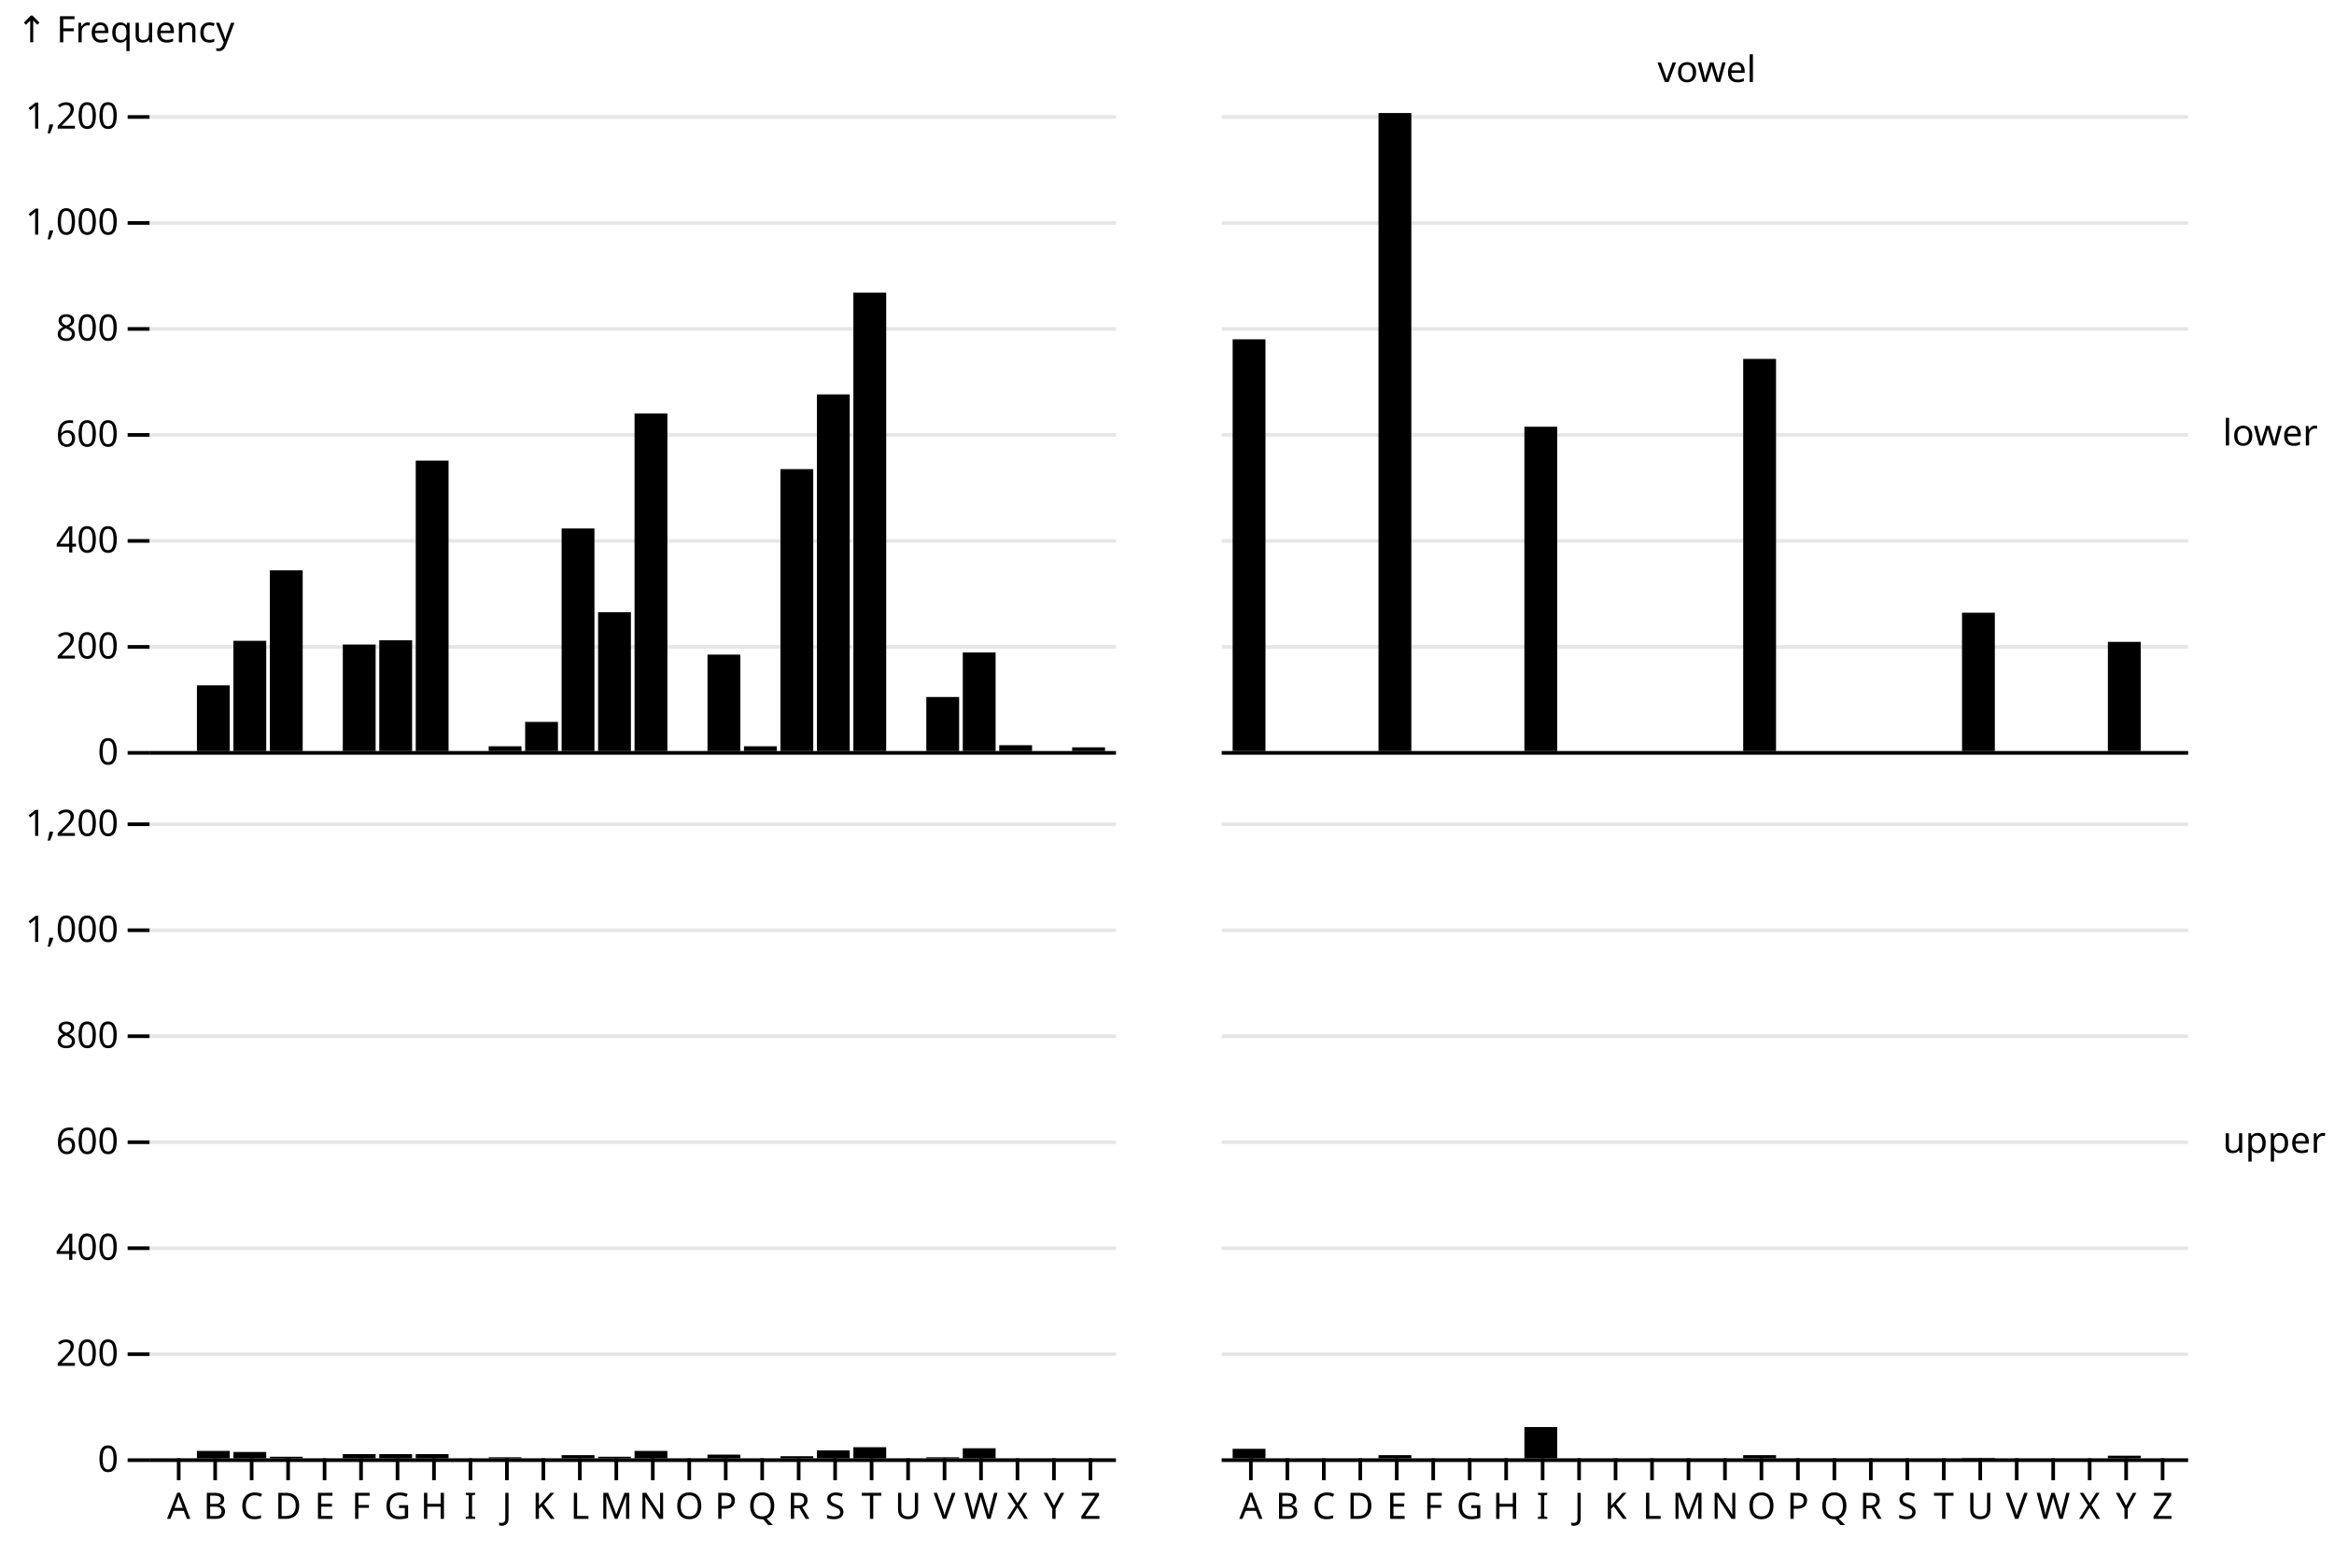
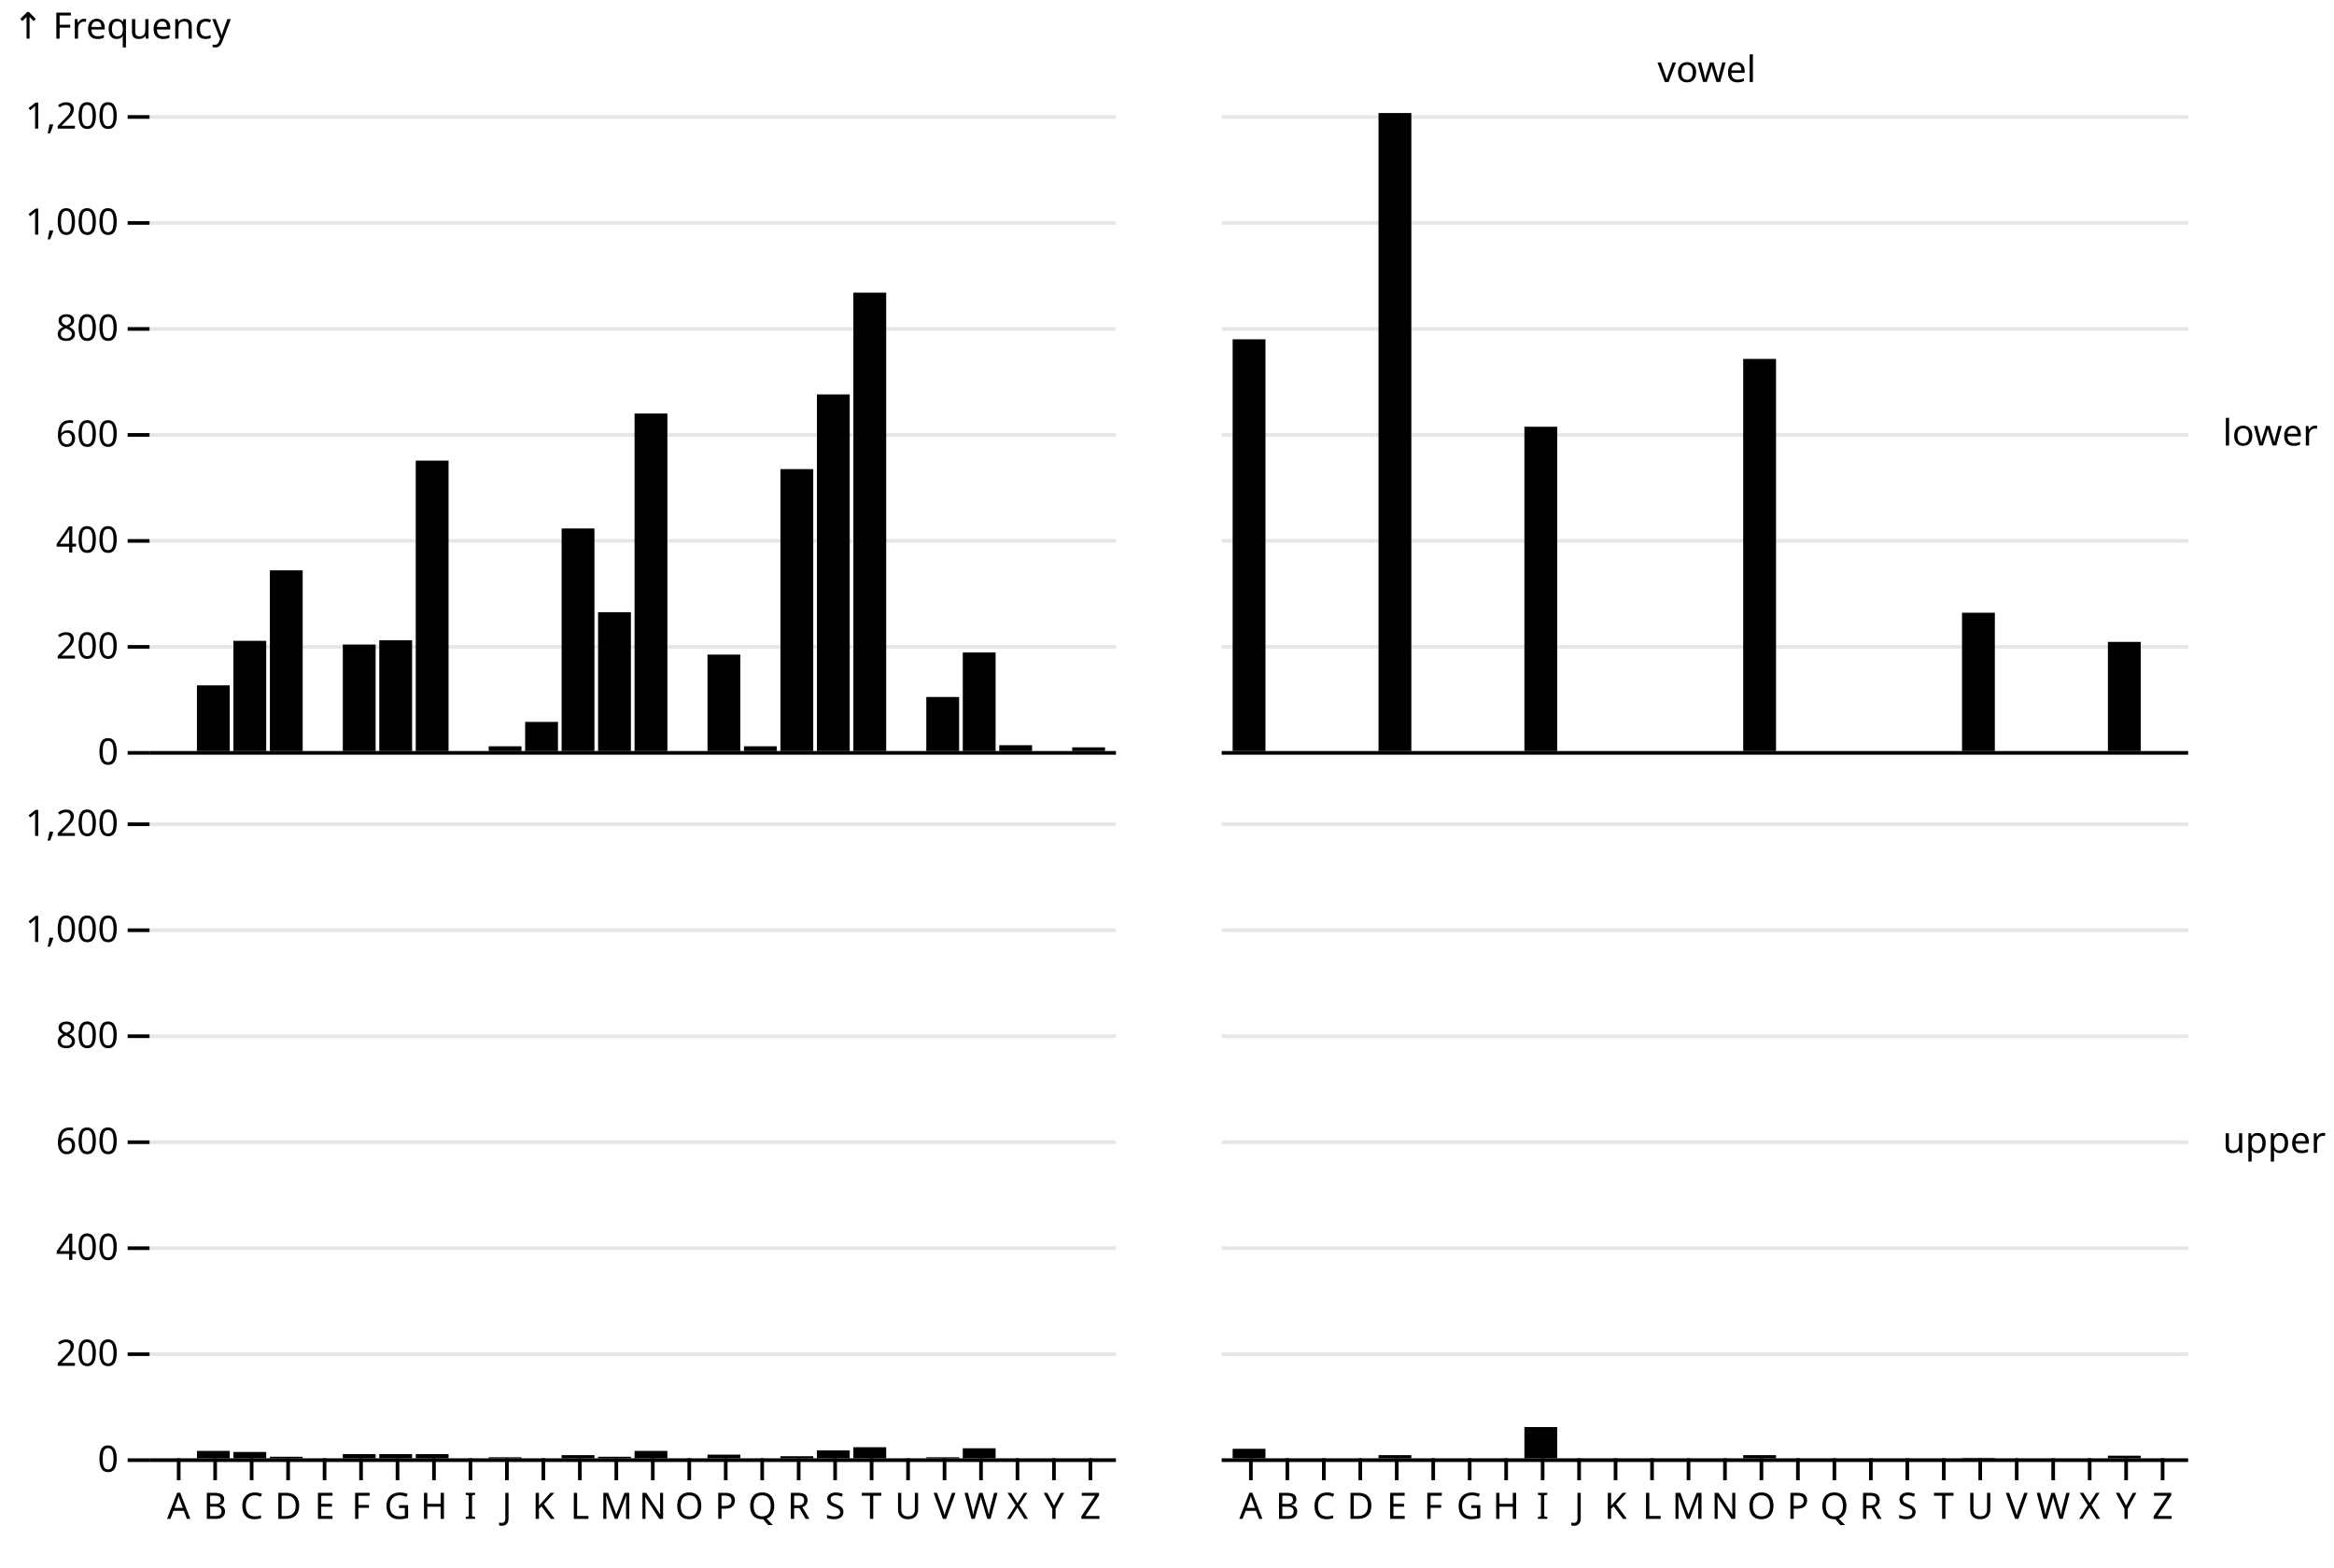
<svg xmlns="http://www.w3.org/2000/svg" class="plot" fill="currentColor" font-family="system-ui, sans-serif" font-size="10" text-anchor="middle" width="640" height="430" viewBox="0 0 640 430">
  <style>
    .plot {
      display: block;
      background: white;
      height: auto;
      height: intrinsic;
      max-width: 100%;
    }

    .plot text,
    .plot tspan {
      white-space: pre;
    }
  </style>
  <g aria-label="facet" transform="translate(1,1)">
    <g aria-label="fx-axis tick label" transform="translate(0.5,-8.5)">
      <text transform="translate(172.5,30)" />
    </g>
    <g aria-label="y-grid" stroke="currentColor" stroke-opacity="0.1" transform="translate(0,0.5)">
      <line x1="40" x2="305" y1="205" y2="205" />
      <line x1="40" x2="305" y1="175.93" y2="175.93" />
      <line x1="40" x2="305" y1="146.86" y2="146.86" />
      <line x1="40" x2="305" y1="117.791" y2="117.791" />
      <line x1="40" x2="305" y1="88.721" y2="88.721" />
      <line x1="40" x2="305" y1="59.651" y2="59.651" />
      <line x1="40" x2="305" y1="30.581" y2="30.581" />
    </g>
    <g aria-label="y-axis tick" fill="none" stroke="currentColor" transform="translate(0,0.5)">
      <path transform="translate(40,205)" d="M0,0L-6,0" />
      <path transform="translate(40,175.9302)" d="M0,0L-6,0" />
      <path transform="translate(40,146.8605)" d="M0,0L-6,0" />
      <path transform="translate(40,117.7907)" d="M0,0L-6,0" />
      <path transform="translate(40,88.72093)" d="M0,0L-6,0" />
      <path transform="translate(40,59.65116)" d="M0,0L-6,0" />
      <path transform="translate(40,30.5814)" d="M0,0L-6,0" />
    </g>
    <g aria-label="y-axis tick label" text-anchor="end" font-variant="tabular-nums" transform="translate(-8.5,0.5)">
      <text y="0.32em" transform="translate(40,205)">0</text>
      <text y="0.32em" transform="translate(40,175.9302)">200</text>
      <text y="0.32em" transform="translate(40,146.8605)">400</text>
      <text y="0.32em" transform="translate(40,117.7907)">600</text>
      <text y="0.32em" transform="translate(40,88.72093)">800</text>
      <text y="0.32em" transform="translate(40,59.65116)">1,000</text>
      <text y="0.32em" transform="translate(40,30.5814)">1,200</text>
-     </g>
-     <g aria-label="y-axis label" text-anchor="start" transform="translate(-36.5,-26.5)">
-       <text y="0.71em" transform="translate(40,30)">↑ Frequency</text>
    </g>
    <g aria-label="bar">
      <rect x="53" width="9" y="186.977" height="18.023" />
      <rect x="63" width="9" y="174.767" height="30.233" />
      <rect x="73" width="9" y="155.436" height="49.564" />
      <rect x="93" width="9" y="175.785" height="29.215" />
      <rect x="103" width="9" y="174.622" height="30.378" />
      <rect x="113" width="9" y="125.349" height="79.651" />
      <rect x="133" width="9" y="203.692" height="1.308" />
      <rect x="143" width="9" y="197.006" height="7.994" />
      <rect x="153" width="9" y="143.953" height="61.047" />
      <rect x="163" width="9" y="166.919" height="38.081" />
      <rect x="173" width="9" y="112.413" height="92.587" />
      <rect x="193" width="9" y="178.547" height="26.453" />
      <rect x="203" width="9" y="203.692" height="1.308" />
      <rect x="213" width="9" y="127.674" height="77.326" />
      <rect x="223" width="9" y="107.18" height="97.82" />
      <rect x="233" width="9" y="79.273" height="125.727" />
      <rect x="253" width="9" y="190.174" height="14.826" />
      <rect x="263" width="9" y="177.965" height="27.035" />
      <rect x="273" width="9" y="203.401" height="1.599" />
      <rect x="293" width="9" y="203.983" height="1.017" />
    </g>
    <g aria-label="rule" stroke="currentColor" transform="translate(0,0.5)">
      <line x1="40" x2="305" y1="205" y2="205" />
    </g>
  </g>
  <g aria-label="facet" transform="translate(1,195)">
    <g aria-label="y-grid" stroke="currentColor" stroke-opacity="0.1" transform="translate(0,0.5)">
      <line x1="40" x2="305" y1="205" y2="205" />
      <line x1="40" x2="305" y1="175.93" y2="175.93" />
      <line x1="40" x2="305" y1="146.86" y2="146.86" />
      <line x1="40" x2="305" y1="117.791" y2="117.791" />
      <line x1="40" x2="305" y1="88.721" y2="88.721" />
      <line x1="40" x2="305" y1="59.651" y2="59.651" />
      <line x1="40" x2="305" y1="30.581" y2="30.581" />
    </g>
    <g aria-label="y-axis tick" fill="none" stroke="currentColor" transform="translate(0,0.5)">
      <path transform="translate(40,205)" d="M0,0L-6,0" />
      <path transform="translate(40,175.9302)" d="M0,0L-6,0" />
      <path transform="translate(40,146.8605)" d="M0,0L-6,0" />
      <path transform="translate(40,117.7907)" d="M0,0L-6,0" />
      <path transform="translate(40,88.72093)" d="M0,0L-6,0" />
      <path transform="translate(40,59.65116)" d="M0,0L-6,0" />
      <path transform="translate(40,30.5814)" d="M0,0L-6,0" />
    </g>
    <g aria-label="y-axis tick label" text-anchor="end" font-variant="tabular-nums" transform="translate(-8.5,0.5)">
      <text y="0.32em" transform="translate(40,205)">0</text>
      <text y="0.32em" transform="translate(40,175.9302)">200</text>
      <text y="0.32em" transform="translate(40,146.8605)">400</text>
      <text y="0.32em" transform="translate(40,117.7907)">600</text>
      <text y="0.32em" transform="translate(40,88.72093)">800</text>
      <text y="0.32em" transform="translate(40,59.65116)">1,000</text>
      <text y="0.32em" transform="translate(40,30.5814)">1,200</text>
    </g>
    <g aria-label="x-axis tick" fill="none" stroke="currentColor" transform="translate(5,0)">
      <path transform="translate(43,205)" d="M0,0L0,6" />
      <path transform="translate(53,205)" d="M0,0L0,6" />
      <path transform="translate(63,205)" d="M0,0L0,6" />
      <path transform="translate(73,205)" d="M0,0L0,6" />
      <path transform="translate(83,205)" d="M0,0L0,6" />
      <path transform="translate(93,205)" d="M0,0L0,6" />
      <path transform="translate(103,205)" d="M0,0L0,6" />
      <path transform="translate(113,205)" d="M0,0L0,6" />
      <path transform="translate(123,205)" d="M0,0L0,6" />
      <path transform="translate(133,205)" d="M0,0L0,6" />
      <path transform="translate(143,205)" d="M0,0L0,6" />
      <path transform="translate(153,205)" d="M0,0L0,6" />
      <path transform="translate(163,205)" d="M0,0L0,6" />
      <path transform="translate(173,205)" d="M0,0L0,6" />
      <path transform="translate(183,205)" d="M0,0L0,6" />
      <path transform="translate(193,205)" d="M0,0L0,6" />
      <path transform="translate(203,205)" d="M0,0L0,6" />
      <path transform="translate(213,205)" d="M0,0L0,6" />
      <path transform="translate(223,205)" d="M0,0L0,6" />
      <path transform="translate(233,205)" d="M0,0L0,6" />
      <path transform="translate(243,205)" d="M0,0L0,6" />
      <path transform="translate(253,205)" d="M0,0L0,6" />
      <path transform="translate(263,205)" d="M0,0L0,6" />
      <path transform="translate(273,205)" d="M0,0L0,6" />
      <path transform="translate(283,205)" d="M0,0L0,6" />
      <path transform="translate(293,205)" d="M0,0L0,6" />
    </g>
    <g aria-label="x-axis tick label" transform="translate(5,9.5)">
      <text y="0.71em" transform="translate(43,205)">A</text>
      <text y="0.71em" transform="translate(53,205)">B</text>
      <text y="0.71em" transform="translate(63,205)">C</text>
      <text y="0.71em" transform="translate(73,205)">D</text>
      <text y="0.71em" transform="translate(83,205)">E</text>
      <text y="0.71em" transform="translate(93,205)">F</text>
      <text y="0.71em" transform="translate(103,205)">G</text>
      <text y="0.71em" transform="translate(113,205)">H</text>
      <text y="0.71em" transform="translate(123,205)">I</text>
      <text y="0.71em" transform="translate(133,205)">J</text>
      <text y="0.71em" transform="translate(143,205)">K</text>
      <text y="0.71em" transform="translate(153,205)">L</text>
      <text y="0.71em" transform="translate(163,205)">M</text>
      <text y="0.71em" transform="translate(173,205)">N</text>
      <text y="0.71em" transform="translate(183,205)">O</text>
      <text y="0.71em" transform="translate(193,205)">P</text>
      <text y="0.71em" transform="translate(203,205)">Q</text>
      <text y="0.71em" transform="translate(213,205)">R</text>
      <text y="0.71em" transform="translate(223,205)">S</text>
      <text y="0.71em" transform="translate(233,205)">T</text>
      <text y="0.71em" transform="translate(243,205)">U</text>
      <text y="0.71em" transform="translate(253,205)">V</text>
      <text y="0.71em" transform="translate(263,205)">W</text>
      <text y="0.71em" transform="translate(273,205)">X</text>
      <text y="0.71em" transform="translate(283,205)">Y</text>
      <text y="0.71em" transform="translate(293,205)">Z</text>
    </g>
    <g aria-label="bar">
      <rect x="53" width="9" y="202.965" height="2.035" />
      <rect x="63" width="9" y="203.256" height="1.744" />
      <rect x="73" width="9" y="204.564" height="0.436" />
      <rect x="93" width="9" y="203.837" height="1.163" />
      <rect x="103" width="9" y="203.837" height="1.163" />
      <rect x="113" width="9" y="203.837" height="1.163" />
      <rect x="133" width="9" y="204.709" height="0.291" />
      <rect x="153" width="9" y="204.128" height="0.872" />
      <rect x="163" width="9" y="204.564" height="0.436" />
      <rect x="173" width="9" y="202.965" height="2.035" />
      <rect x="193" width="9" y="203.983" height="1.017" />
      <rect x="213" width="9" y="204.419" height="0.581" />
      <rect x="223" width="9" y="202.82" height="2.18" />
      <rect x="233" width="9" y="201.948" height="3.052" />
      <rect x="253" width="9" y="204.709" height="0.291" />
      <rect x="263" width="9" y="202.238" height="2.762" />
    </g>
    <g aria-label="rule" stroke="currentColor" transform="translate(0,0.5)">
      <line x1="40" x2="305" y1="205" y2="205" />
    </g>
  </g>
  <g aria-label="facet" transform="translate(295,1)">
    <g aria-label="fy-axis tick label" text-anchor="start" transform="translate(9.5,0.5)">
      <text y="0.32em" transform="translate(305,117.5)">lower</text>
    </g>
    <g aria-label="fx-axis tick label" transform="translate(0.5,-8.5)">
      <text transform="translate(172.5,30)">vowel</text>
    </g>
    <g aria-label="y-grid" stroke="currentColor" stroke-opacity="0.1" transform="translate(0,0.5)">
      <line x1="40" x2="305" y1="205" y2="205" />
      <line x1="40" x2="305" y1="175.93" y2="175.93" />
      <line x1="40" x2="305" y1="146.86" y2="146.86" />
      <line x1="40" x2="305" y1="117.791" y2="117.791" />
      <line x1="40" x2="305" y1="88.721" y2="88.721" />
      <line x1="40" x2="305" y1="59.651" y2="59.651" />
      <line x1="40" x2="305" y1="30.581" y2="30.581" />
    </g>
    <g aria-label="bar">
      <rect x="43" width="9" y="92.064" height="112.936" />
      <rect x="83" width="9" y="30" height="175" />
      <rect x="123" width="9" y="116.047" height="88.953" />
      <rect x="183" width="9" y="97.442" height="107.558" />
      <rect x="243" width="9" y="167.064" height="37.936" />
      <rect x="283" width="9" y="175.058" height="29.942" />
    </g>
    <g aria-label="rule" stroke="currentColor" transform="translate(0,0.5)">
      <line x1="40" x2="305" y1="205" y2="205" />
    </g>
  </g>
  <g aria-label="facet" transform="translate(295,195)">
    <g aria-label="fy-axis tick label" text-anchor="start" transform="translate(9.5,0.5)">
      <text y="0.32em" transform="translate(305,117.5)">upper</text>
    </g>
    <g aria-label="y-grid" stroke="currentColor" stroke-opacity="0.1" transform="translate(0,0.5)">
      <line x1="40" x2="305" y1="205" y2="205" />
      <line x1="40" x2="305" y1="175.93" y2="175.93" />
      <line x1="40" x2="305" y1="146.86" y2="146.86" />
      <line x1="40" x2="305" y1="117.791" y2="117.791" />
      <line x1="40" x2="305" y1="88.721" y2="88.721" />
      <line x1="40" x2="305" y1="59.651" y2="59.651" />
      <line x1="40" x2="305" y1="30.581" y2="30.581" />
    </g>
    <g aria-label="x-axis tick" fill="none" stroke="currentColor" transform="translate(5,0)">
      <path transform="translate(43,205)" d="M0,0L0,6" />
      <path transform="translate(53,205)" d="M0,0L0,6" />
      <path transform="translate(63,205)" d="M0,0L0,6" />
      <path transform="translate(73,205)" d="M0,0L0,6" />
      <path transform="translate(83,205)" d="M0,0L0,6" />
      <path transform="translate(93,205)" d="M0,0L0,6" />
      <path transform="translate(103,205)" d="M0,0L0,6" />
      <path transform="translate(113,205)" d="M0,0L0,6" />
      <path transform="translate(123,205)" d="M0,0L0,6" />
      <path transform="translate(133,205)" d="M0,0L0,6" />
      <path transform="translate(143,205)" d="M0,0L0,6" />
      <path transform="translate(153,205)" d="M0,0L0,6" />
      <path transform="translate(163,205)" d="M0,0L0,6" />
      <path transform="translate(173,205)" d="M0,0L0,6" />
      <path transform="translate(183,205)" d="M0,0L0,6" />
      <path transform="translate(193,205)" d="M0,0L0,6" />
      <path transform="translate(203,205)" d="M0,0L0,6" />
      <path transform="translate(213,205)" d="M0,0L0,6" />
      <path transform="translate(223,205)" d="M0,0L0,6" />
      <path transform="translate(233,205)" d="M0,0L0,6" />
      <path transform="translate(243,205)" d="M0,0L0,6" />
      <path transform="translate(253,205)" d="M0,0L0,6" />
      <path transform="translate(263,205)" d="M0,0L0,6" />
      <path transform="translate(273,205)" d="M0,0L0,6" />
      <path transform="translate(283,205)" d="M0,0L0,6" />
      <path transform="translate(293,205)" d="M0,0L0,6" />
    </g>
    <g aria-label="x-axis tick label" transform="translate(5,9.5)">
      <text y="0.71em" transform="translate(43,205)">A</text>
      <text y="0.71em" transform="translate(53,205)">B</text>
      <text y="0.71em" transform="translate(63,205)">C</text>
      <text y="0.71em" transform="translate(73,205)">D</text>
      <text y="0.71em" transform="translate(83,205)">E</text>
      <text y="0.71em" transform="translate(93,205)">F</text>
      <text y="0.71em" transform="translate(103,205)">G</text>
      <text y="0.71em" transform="translate(113,205)">H</text>
      <text y="0.71em" transform="translate(123,205)">I</text>
      <text y="0.71em" transform="translate(133,205)">J</text>
      <text y="0.71em" transform="translate(143,205)">K</text>
      <text y="0.71em" transform="translate(153,205)">L</text>
      <text y="0.71em" transform="translate(163,205)">M</text>
      <text y="0.71em" transform="translate(173,205)">N</text>
      <text y="0.71em" transform="translate(183,205)">O</text>
      <text y="0.71em" transform="translate(193,205)">P</text>
      <text y="0.71em" transform="translate(203,205)">Q</text>
      <text y="0.71em" transform="translate(213,205)">R</text>
      <text y="0.71em" transform="translate(223,205)">S</text>
      <text y="0.71em" transform="translate(233,205)">T</text>
      <text y="0.71em" transform="translate(243,205)">U</text>
      <text y="0.71em" transform="translate(253,205)">V</text>
      <text y="0.71em" transform="translate(263,205)">W</text>
      <text y="0.71em" transform="translate(273,205)">X</text>
      <text y="0.71em" transform="translate(283,205)">Y</text>
      <text y="0.71em" transform="translate(293,205)">Z</text>
    </g>
    <g aria-label="bar">
      <rect x="43" width="9" y="202.384" height="2.616" />
      <rect x="83" width="9" y="204.128" height="0.872" />
      <rect x="123" width="9" y="196.424" height="8.576" />
      <rect x="183" width="9" y="204.128" height="0.872" />
      <rect x="243" width="9" y="204.855" height="0.145" />
      <rect x="283" width="9" y="204.273" height="0.727" />
    </g>
    <g aria-label="rule" stroke="currentColor" transform="translate(0,0.5)">
      <line x1="40" x2="305" y1="205" y2="205" />
    </g>
  </g>
+   <g aria-label="y-axis label" text-anchor="start" transform="translate(-37.5,-27.5)">
+     <text y="0.71em" transform="translate(41,31)">↑ Frequency</text>
+   </g>
</svg>
